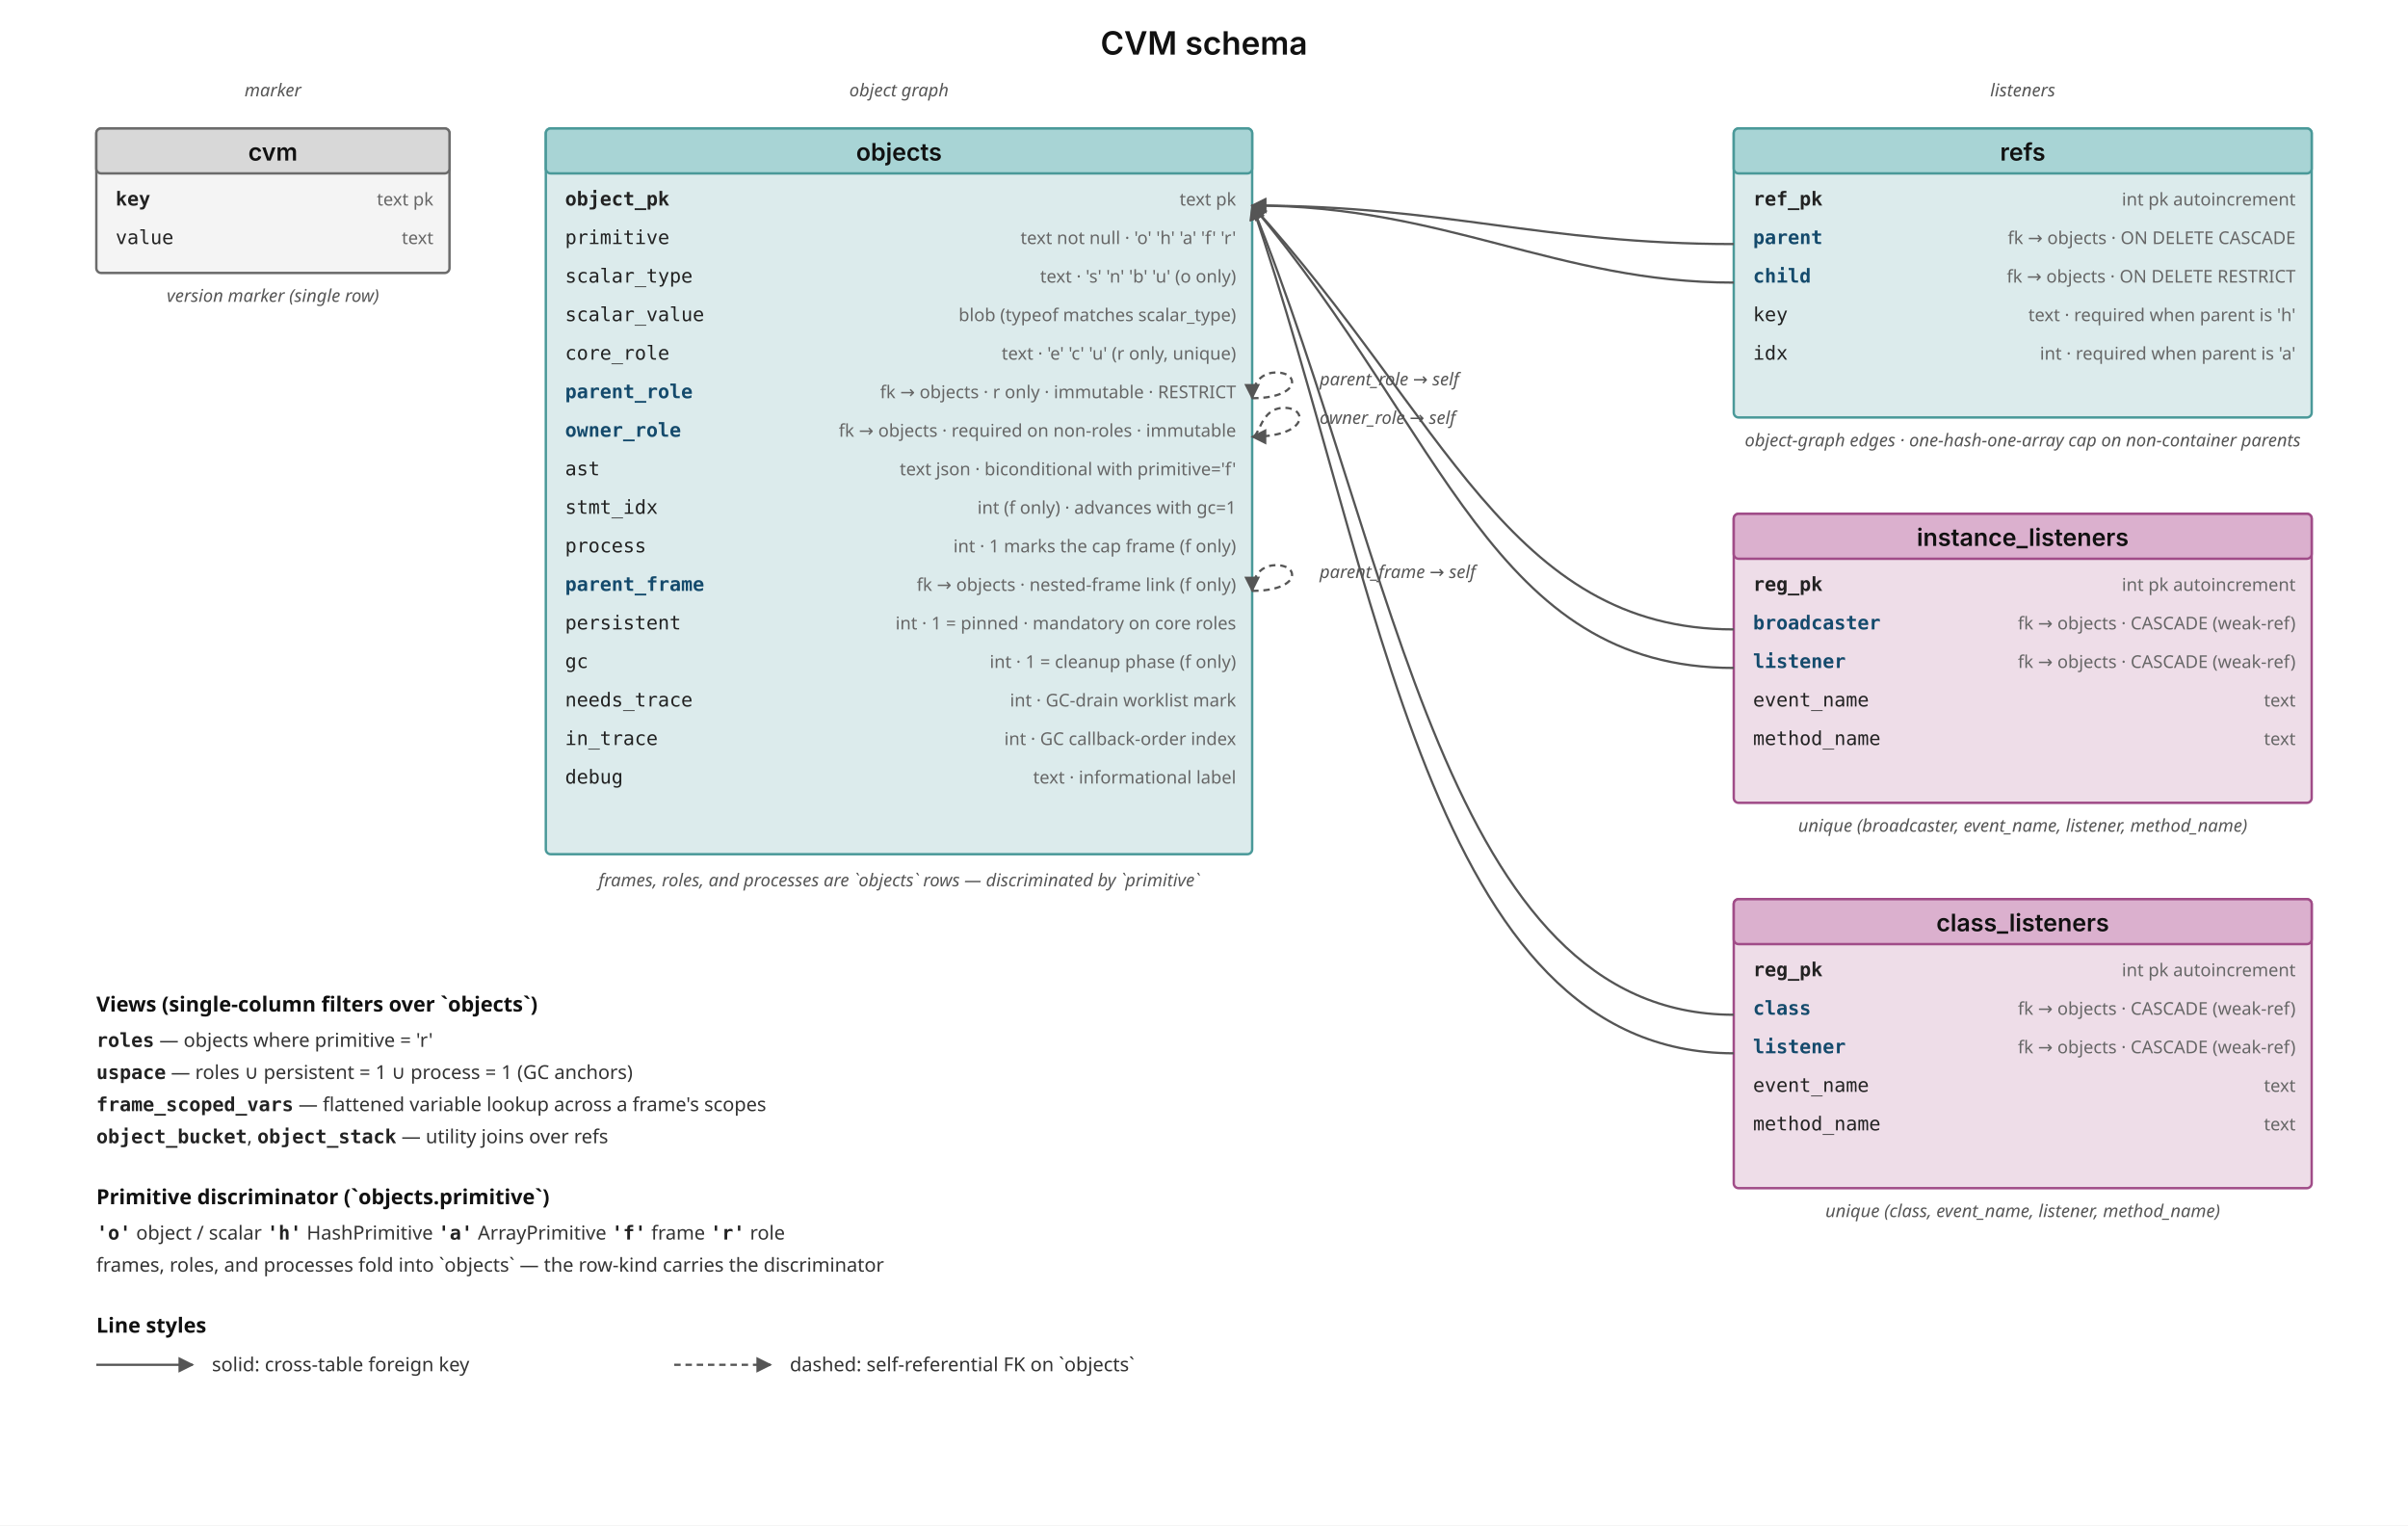
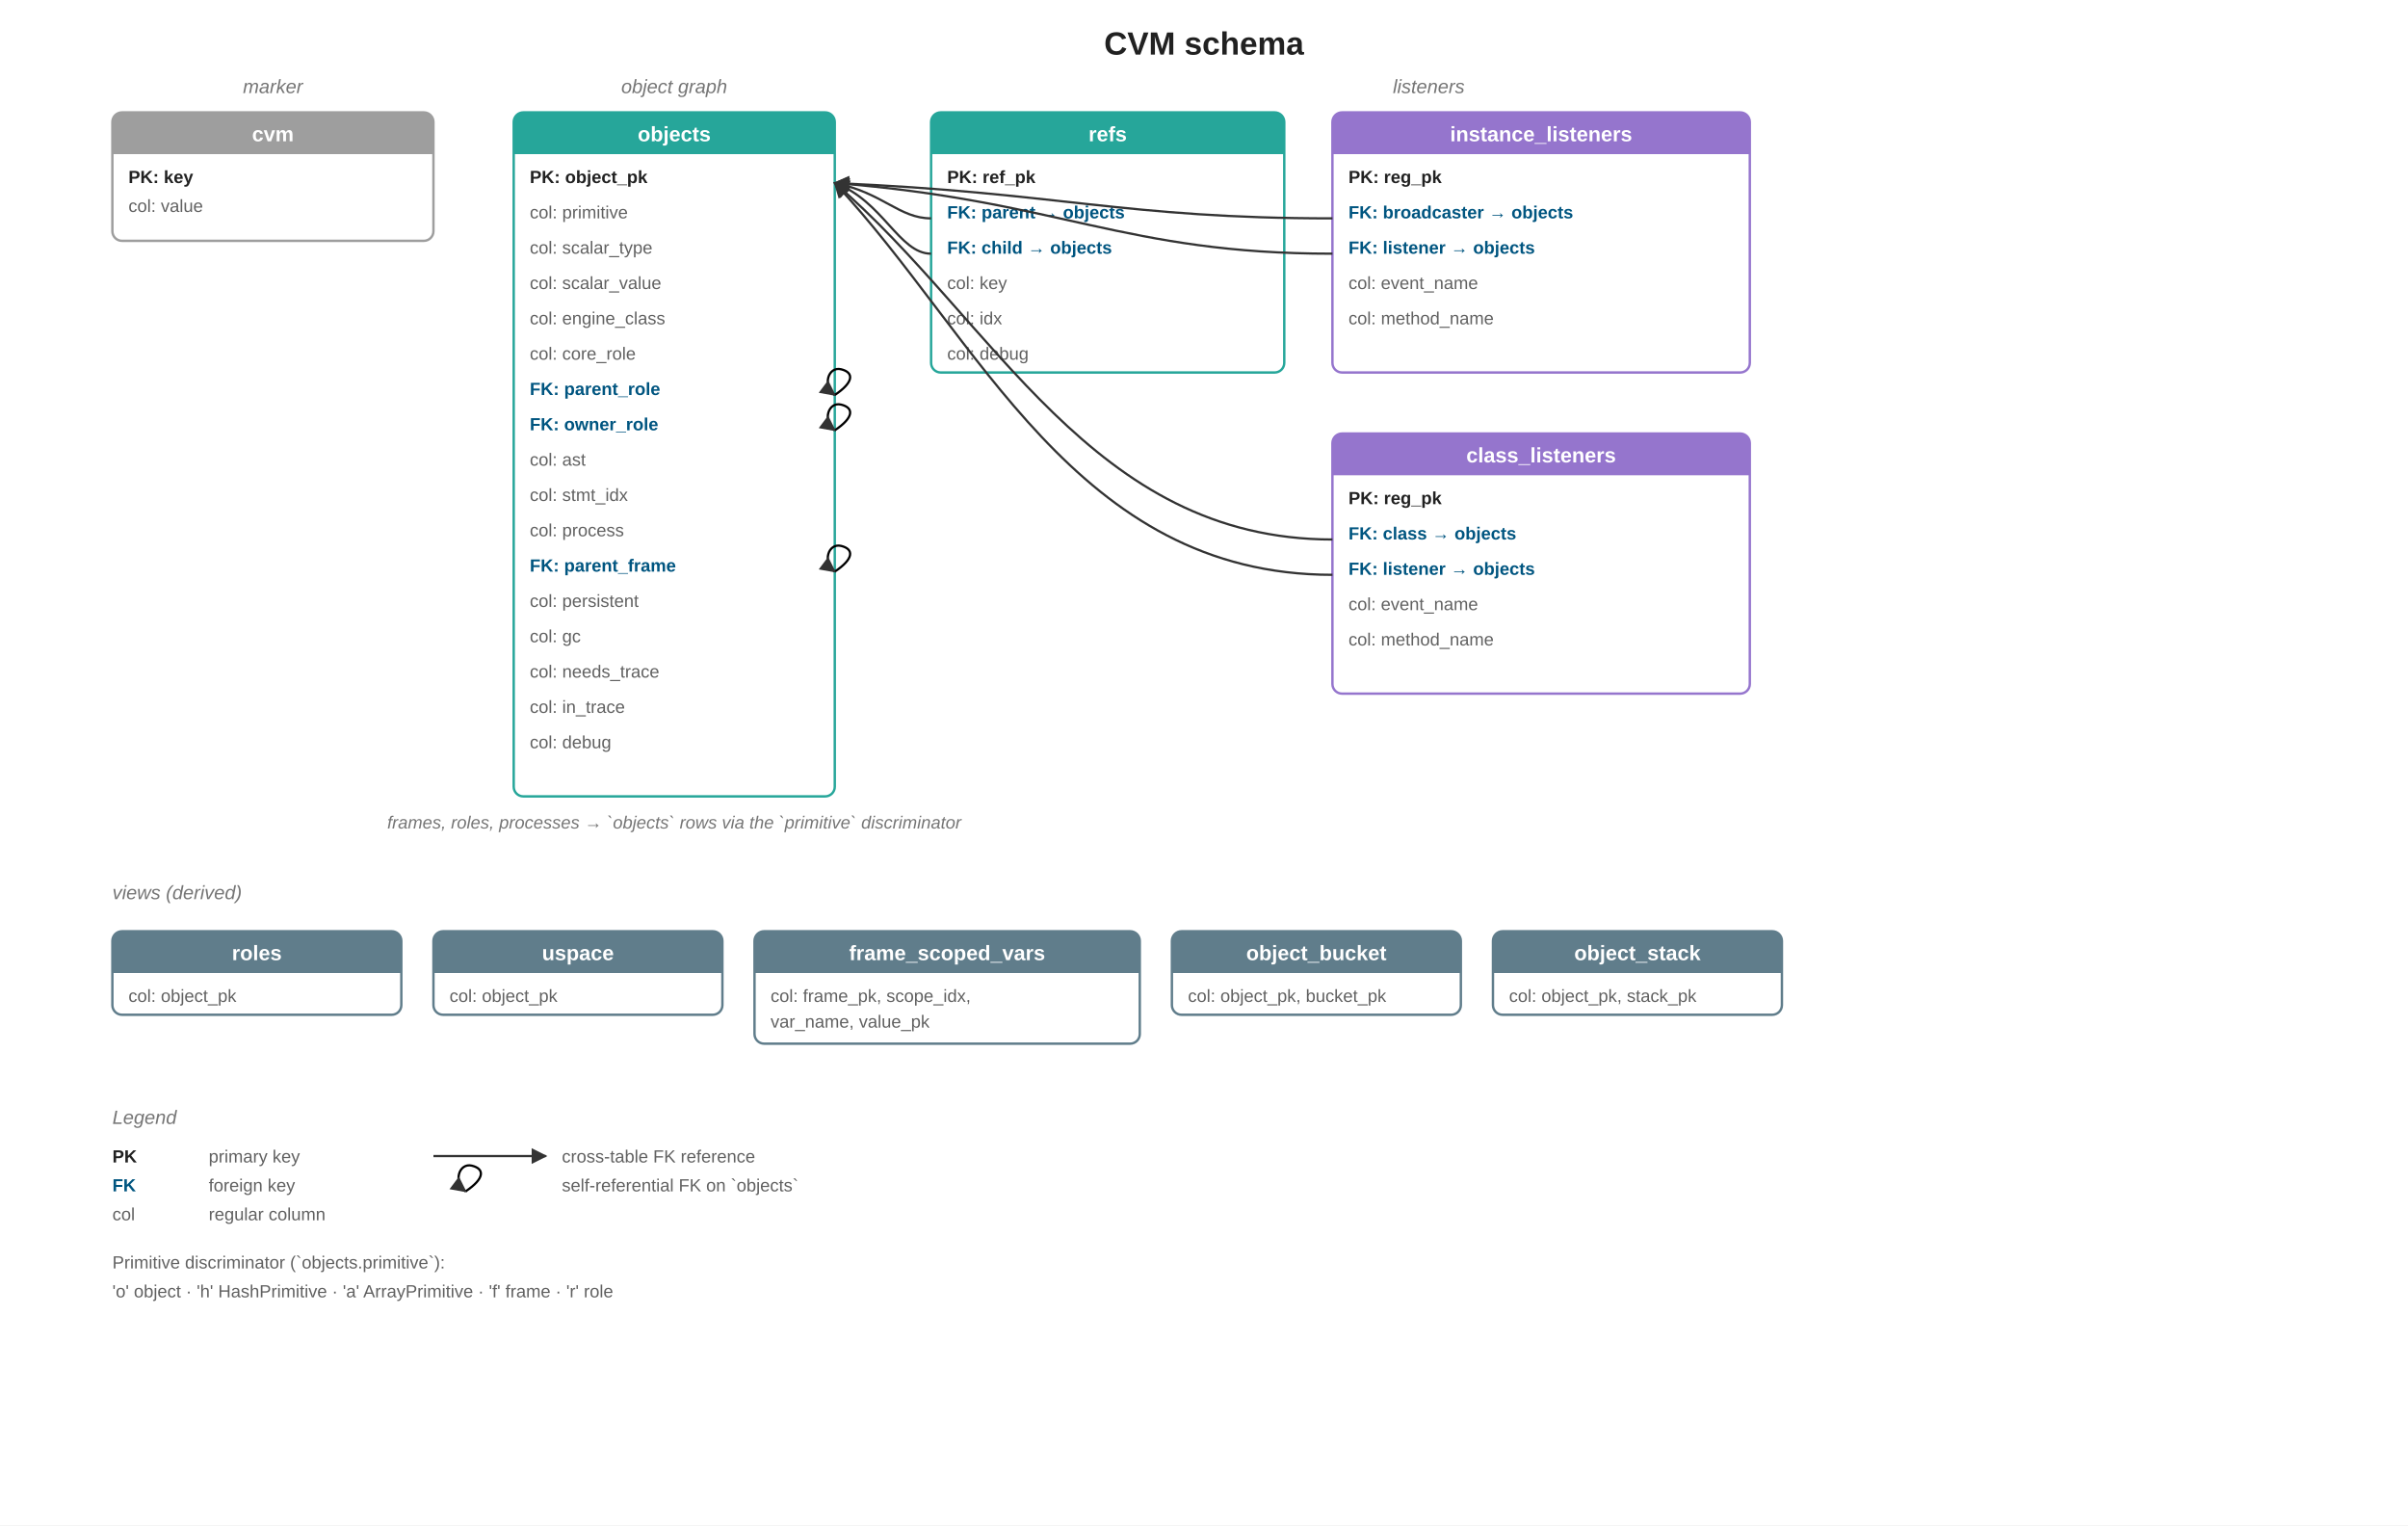
- <svg xmlns="http://www.w3.org/2000/svg" viewBox="0 0 1500 950" width="1500" role="img" aria-label="CVM schema. Five tables: `cvm` marker (gray), `objects` and `refs` in the object-graph cluster (teal), `instance_listeners` and `class_listeners` in the listeners cluster (purple). Frames, processes, and roles are not separate tables — they are `objects` rows discriminated by the `primitive` column ('f' = frame, 'r' = role, 'o'/'h'/'a' for scalars and containers; `process = 1` marks a cap frame). Foreign keys are drawn as curved arrows; self-referential FKs (parent_role, owner_role, parent_frame) as dashed self-loops on the right edge of the `objects` box.">
+ <svg xmlns="http://www.w3.org/2000/svg" viewBox="0 0 1500 950" width="1500" role="img" aria-label="CVM schema entity-relationship diagram. Five tables in three color-coded clusters: `cvm` marker (gray), `objects` and `refs` object graph (teal), `instance_listeners` and `class_listeners` (purple). Plus five derived views (blue-gray). Frames, roles, and processes are not separate tables — they are `objects` rows discriminated by the `primitive` column ('f' = frame, 'r' = role, 'o' / 'h' / 'a' for scalars and containers; `process = 1` marks a cap frame). Foreign keys drawn as curved gray arrows; self-referential FKs (parent_role, owner_role, parent_frame) as small circular self-loops on the source column.">
  <defs>
    <marker id="arrow" viewBox="0 0 10 10" refX="9" refY="5" markerWidth="7" markerHeight="7" orient="auto-start-reverse">
-       <path d="M 0 0 L 10 5 L 0 10 z" fill="#555" />
+       <path d="M 0 0 L 10 5 L 0 10 z" fill="#333" />
    </marker>
    <style>
- 			.title      { font: 600 20px system-ui, -apple-system, sans-serif; fill: #111 }
- 			.tbl-name   { font: 600 15px system-ui, -apple-system, sans-serif; fill: #111 }
- 			.col        { font: 12px ui-monospace, "SF Mono", monospace; fill: #222 }
- 			.col-pk     { font: 600 12px ui-monospace, "SF Mono", monospace; fill: #222 }
- 			.col-fk     { font: 600 12px ui-monospace, "SF Mono", monospace; fill: #144a6c }
- 			.col-note   { font: 11px system-ui, sans-serif; fill: #666 }
- 			.note       { font: italic 11px system-ui, sans-serif; fill: #555 }
- 			.legend     { font: 12px system-ui, sans-serif; fill: #333 }
- 			.legend-h   { font: 600 13px system-ui, sans-serif; fill: #111 }
- 			.fk-line    { stroke: #555; stroke-width: 1.4; fill: none }
- 			.fk-self    { stroke: #555; stroke-width: 1.4; fill: none; stroke-dasharray: 4 3 }
+ 			.table-name { font: 700 13px 'Helvetica Neue', Arial, sans-serif; fill: #ffffff }
+ 			.pk         { font: 700 11px 'Helvetica Neue', Arial, sans-serif; fill: #212121 }
+ 			.col        { font:     11px 'Helvetica Neue', Arial, sans-serif; fill: #616161 }
+ 			.fk         { font: 600 11px 'Helvetica Neue', Arial, sans-serif; fill: #005580 }
+ 			.note       { font: italic 11px 'Helvetica Neue', Arial, sans-serif; fill: #757575 }
+ 			.fk-arrow   { stroke: #333; stroke-width: 1.4; fill: none }
+ 			.self-fk    { stroke: #000; stroke-width: 1.4; fill: none }
+ 			.cluster-label { font: italic 12px 'Helvetica Neue', Arial, sans-serif; fill: #757575 }
+ 			.title      { font: 700 20px 'Helvetica Neue', Arial, sans-serif; fill: #212121 }
		</style>
  </defs>
-   <rect width="100%" height="100%" fill="#fff" />
+   <rect width="100%" height="100%" fill="#ffffff" />
  <text x="750" y="34" text-anchor="middle" class="title">CVM schema</text>
-   <g id="tbl-cvm">
-     <rect x="60" y="80" width="220" height="90" fill="#f4f4f4" stroke="#6b6b6b" stroke-width="1.5" rx="3" />
-     <rect x="60" y="80" width="220" height="28" fill="#d8d8d8" stroke="#6b6b6b" stroke-width="1.5" rx="3" />
-     <text x="170" y="100" text-anchor="middle" class="tbl-name">cvm</text>
-     <text x="72" y="128" class="col-pk">key</text>
-     <text x="270" y="128" text-anchor="end" class="col-note">text pk</text>
-     <text x="72" y="152" class="col">value</text>
-     <text x="270" y="152" text-anchor="end" class="col-note">text</text>
+   <text x="170" y="58" text-anchor="middle" class="cluster-label" fill="#616161">marker</text>
+   <text x="420" y="58" text-anchor="middle" class="cluster-label" fill="#26a69a">object graph</text>
+   <text x="890" y="58" text-anchor="middle" class="cluster-label" fill="#9575cd">listeners</text>
+   <g transform="translate(70, 70)">
+     <rect x="0" y="0" width="200" height="80" rx="6" ry="6" fill="#ffffff" stroke="#9e9e9e" stroke-width="1.5" />
+     <path d="M 0,6 Q 0,0 6,0 h 188 q 6,0 6,6 V 26 H 0 Z" fill="#9e9e9e" />
+     <text x="100" y="18" text-anchor="middle" class="table-name">cvm</text>
+     <text x="10" y="44" class="pk">PK: key</text>
+     <text x="10" y="62" class="col">col: value</text>
  </g>
-   <text x="170" y="188" text-anchor="middle" class="note">version marker (single row)</text>
-   <g id="tbl-objects">
-     <rect x="340" y="80" width="440" height="452" fill="#dcebec" stroke="#4a9999" stroke-width="1.5" rx="3" />
-     <rect x="340" y="80" width="440" height="28" fill="#a8d4d5" stroke="#4a9999" stroke-width="1.5" rx="3" />
-     <text x="560" y="100" text-anchor="middle" class="tbl-name">objects</text>
-     <text x="352" y="128" class="col-pk">object_pk</text>
-     <text x="770" y="128" text-anchor="end" class="col-note">text pk</text>
-     <text x="352" y="152" class="col">primitive</text>
-     <text x="770" y="152" text-anchor="end" class="col-note">text not null · 'o' 'h' 'a' 'f' 'r'</text>
-     <text x="352" y="176" class="col">scalar_type</text>
-     <text x="770" y="176" text-anchor="end" class="col-note">text · 's' 'n' 'b' 'u' (o only)</text>
-     <text x="352" y="200" class="col">scalar_value</text>
-     <text x="770" y="200" text-anchor="end" class="col-note">blob (typeof matches scalar_type)</text>
-     <text x="352" y="224" class="col">core_role</text>
-     <text x="770" y="224" text-anchor="end" class="col-note">text · 'e' 'c' 'u' (r only, unique)</text>
-     <text x="352" y="248" class="col-fk">parent_role</text>
-     <text x="770" y="248" text-anchor="end" class="col-note">fk → objects · r only · immutable · RESTRICT</text>
-     <text x="352" y="272" class="col-fk">owner_role</text>
-     <text x="770" y="272" text-anchor="end" class="col-note">fk → objects · required on non-roles · immutable</text>
-     <text x="352" y="296" class="col">ast</text>
-     <text x="770" y="296" text-anchor="end" class="col-note">text json · biconditional with primitive='f'</text>
-     <text x="352" y="320" class="col">stmt_idx</text>
-     <text x="770" y="320" text-anchor="end" class="col-note">int (f only) · advances with gc=1</text>
-     <text x="352" y="344" class="col">process</text>
-     <text x="770" y="344" text-anchor="end" class="col-note">int · 1 marks the cap frame (f only)</text>
-     <text x="352" y="368" class="col-fk">parent_frame</text>
-     <text x="770" y="368" text-anchor="end" class="col-note">fk → objects · nested-frame link (f only)</text>
-     <text x="352" y="392" class="col">persistent</text>
-     <text x="770" y="392" text-anchor="end" class="col-note">int · 1 = pinned · mandatory on core roles</text>
-     <text x="352" y="416" class="col">gc</text>
-     <text x="770" y="416" text-anchor="end" class="col-note">int · 1 = cleanup phase (f only)</text>
-     <text x="352" y="440" class="col">needs_trace</text>
-     <text x="770" y="440" text-anchor="end" class="col-note">int · GC-drain worklist mark</text>
-     <text x="352" y="464" class="col">in_trace</text>
-     <text x="770" y="464" text-anchor="end" class="col-note">int · GC callback-order index</text>
-     <text x="352" y="488" class="col">debug</text>
-     <text x="770" y="488" text-anchor="end" class="col-note">text · informational label</text>
+   <g transform="translate(320, 70)">
+     <rect x="0" y="0" width="200" height="426" rx="6" ry="6" fill="#ffffff" stroke="#26a69a" stroke-width="1.5" />
+     <path d="M 0,6 Q 0,0 6,0 h 188 q 6,0 6,6 V 26 H 0 Z" fill="#26a69a" />
+     <text x="100" y="18" text-anchor="middle" class="table-name">objects</text>
+     <text x="10" y="44" class="pk">PK: object_pk</text>
+     <text x="10" y="66" class="col">col: primitive</text>
+     <text x="10" y="88" class="col">col: scalar_type</text>
+     <text x="10" y="110" class="col">col: scalar_value</text>
+     <text x="10" y="132" class="col">col: engine_class</text>
+     <text x="10" y="154" class="col">col: core_role</text>
+     <text x="10" y="176" class="fk">FK: parent_role</text>
+     <text x="10" y="198" class="fk">FK: owner_role</text>
+     <text x="10" y="220" class="col">col: ast</text>
+     <text x="10" y="242" class="col">col: stmt_idx</text>
+     <text x="10" y="264" class="col">col: process</text>
+     <text x="10" y="286" class="fk">FK: parent_frame</text>
+     <text x="10" y="308" class="col">col: persistent</text>
+     <text x="10" y="330" class="col">col: gc</text>
+     <text x="10" y="352" class="col">col: needs_trace</text>
+     <text x="10" y="374" class="col">col: in_trace</text>
+     <text x="10" y="396" class="col">col: debug</text>
+     <path class="self-fk" d="M 200,176 c 12,-8 12,-14 4,-16 c -8,-2 -12,10 -4,16" marker-end="url(#arrow)" />
+     <path class="self-fk" d="M 200,198 c 12,-8 12,-14 4,-16 c -8,-2 -12,10 -4,16" marker-end="url(#arrow)" />
+     <path class="self-fk" d="M 200,286 c 12,-8 12,-14 4,-16 c -8,-2 -12,10 -4,16" marker-end="url(#arrow)" />
  </g>
-   <text x="560" y="552" text-anchor="middle" class="note">frames, roles, and processes are `objects` rows — discriminated by `primitive`</text>
-   <path class="fk-self" d="M 780 248 C 810 248 810 232 795 232 C 780 232 780 248 780 248" marker-end="url(#arrow)" />
-   <path class="fk-self" d="M 780 272 C 815 272 815 254 800 254 C 785 254 785 272 780 272" marker-end="url(#arrow)" />
-   <path class="fk-self" d="M 780 368 C 810 368 810 352 795 352 C 780 352 780 368 780 368" marker-end="url(#arrow)" />
-   <text x="822" y="240" class="note">parent_role → self</text>
-   <text x="822" y="264" class="note">owner_role → self</text>
-   <text x="822" y="360" class="note">parent_frame → self</text>
-   <g id="tbl-refs">
-     <rect x="1080" y="80" width="360" height="180" fill="#dcebec" stroke="#4a9999" stroke-width="1.5" rx="3" />
-     <rect x="1080" y="80" width="360" height="28" fill="#a8d4d5" stroke="#4a9999" stroke-width="1.5" rx="3" />
-     <text x="1260" y="100" text-anchor="middle" class="tbl-name">refs</text>
-     <text x="1092" y="128" class="col-pk">ref_pk</text>
-     <text x="1430" y="128" text-anchor="end" class="col-note">int pk autoincrement</text>
-     <text x="1092" y="152" class="col-fk">parent</text>
-     <text x="1430" y="152" text-anchor="end" class="col-note">fk → objects · ON DELETE CASCADE</text>
-     <text x="1092" y="176" class="col-fk">child</text>
-     <text x="1430" y="176" text-anchor="end" class="col-note">fk → objects · ON DELETE RESTRICT</text>
-     <text x="1092" y="200" class="col">key</text>
-     <text x="1430" y="200" text-anchor="end" class="col-note">text · required when parent is 'h'</text>
-     <text x="1092" y="224" class="col">idx</text>
-     <text x="1430" y="224" text-anchor="end" class="col-note">int · required when parent is 'a'</text>
+   <text x="420" y="516" text-anchor="middle" class="note">frames, roles, processes → `objects` rows via the `primitive` discriminator</text>
+   <g transform="translate(580, 70)">
+     <rect x="0" y="0" width="220" height="162" rx="6" ry="6" fill="#ffffff" stroke="#26a69a" stroke-width="1.5" />
+     <path d="M 0,6 Q 0,0 6,0 h 208 q 6,0 6,6 V 26 H 0 Z" fill="#26a69a" />
+     <text x="110" y="18" text-anchor="middle" class="table-name">refs</text>
+     <text x="10" y="44" class="pk">PK: ref_pk</text>
+     <text x="10" y="66" class="fk">FK: parent  →  objects</text>
+     <text x="10" y="88" class="fk">FK: child   →  objects</text>
+     <text x="10" y="110" class="col">col: key</text>
+     <text x="10" y="132" class="col">col: idx</text>
+     <text x="10" y="154" class="col">col: debug</text>
  </g>
-   <text x="1260" y="278" text-anchor="middle" class="note">object-graph edges · one-hash-one-array cap on non-container parents</text>
-   <g id="tbl-instance-listeners">
-     <rect x="1080" y="320" width="360" height="180" fill="#eedde8" stroke="#a04c88" stroke-width="1.5" rx="3" />
-     <rect x="1080" y="320" width="360" height="28" fill="#dbb0ce" stroke="#a04c88" stroke-width="1.5" rx="3" />
-     <text x="1260" y="340" text-anchor="middle" class="tbl-name">instance_listeners</text>
-     <text x="1092" y="368" class="col-pk">reg_pk</text>
-     <text x="1430" y="368" text-anchor="end" class="col-note">int pk autoincrement</text>
-     <text x="1092" y="392" class="col-fk">broadcaster</text>
-     <text x="1430" y="392" text-anchor="end" class="col-note">fk → objects · CASCADE (weak-ref)</text>
-     <text x="1092" y="416" class="col-fk">listener</text>
-     <text x="1430" y="416" text-anchor="end" class="col-note">fk → objects · CASCADE (weak-ref)</text>
-     <text x="1092" y="440" class="col">event_name</text>
-     <text x="1430" y="440" text-anchor="end" class="col-note">text</text>
-     <text x="1092" y="464" class="col">method_name</text>
-     <text x="1430" y="464" text-anchor="end" class="col-note">text</text>
+   <g transform="translate(830, 70)">
+     <rect x="0" y="0" width="260" height="162" rx="6" ry="6" fill="#ffffff" stroke="#9575cd" stroke-width="1.5" />
+     <path d="M 0,6 Q 0,0 6,0 h 248 q 6,0 6,6 V 26 H 0 Z" fill="#9575cd" />
+     <text x="130" y="18" text-anchor="middle" class="table-name">instance_listeners</text>
+     <text x="10" y="44" class="pk">PK: reg_pk</text>
+     <text x="10" y="66" class="fk">FK: broadcaster  →  objects</text>
+     <text x="10" y="88" class="fk">FK: listener     →  objects</text>
+     <text x="10" y="110" class="col">col: event_name</text>
+     <text x="10" y="132" class="col">col: method_name</text>
  </g>
-   <text x="1260" y="518" text-anchor="middle" class="note">unique (broadcaster, event_name, listener, method_name)</text>
-   <g id="tbl-class-listeners">
-     <rect x="1080" y="560" width="360" height="180" fill="#eedde8" stroke="#a04c88" stroke-width="1.5" rx="3" />
-     <rect x="1080" y="560" width="360" height="28" fill="#dbb0ce" stroke="#a04c88" stroke-width="1.5" rx="3" />
-     <text x="1260" y="580" text-anchor="middle" class="tbl-name">class_listeners</text>
-     <text x="1092" y="608" class="col-pk">reg_pk</text>
-     <text x="1430" y="608" text-anchor="end" class="col-note">int pk autoincrement</text>
-     <text x="1092" y="632" class="col-fk">class</text>
-     <text x="1430" y="632" text-anchor="end" class="col-note">fk → objects · CASCADE (weak-ref)</text>
-     <text x="1092" y="656" class="col-fk">listener</text>
-     <text x="1430" y="656" text-anchor="end" class="col-note">fk → objects · CASCADE (weak-ref)</text>
-     <text x="1092" y="680" class="col">event_name</text>
-     <text x="1430" y="680" text-anchor="end" class="col-note">text</text>
-     <text x="1092" y="704" class="col">method_name</text>
-     <text x="1430" y="704" text-anchor="end" class="col-note">text</text>
+   <g transform="translate(830, 270)">
+     <rect x="0" y="0" width="260" height="162" rx="6" ry="6" fill="#ffffff" stroke="#9575cd" stroke-width="1.5" />
+     <path d="M 0,6 Q 0,0 6,0 h 248 q 6,0 6,6 V 26 H 0 Z" fill="#9575cd" />
+     <text x="130" y="18" text-anchor="middle" class="table-name">class_listeners</text>
+     <text x="10" y="44" class="pk">PK: reg_pk</text>
+     <text x="10" y="66" class="fk">FK: class     →  objects</text>
+     <text x="10" y="88" class="fk">FK: listener  →  objects</text>
+     <text x="10" y="110" class="col">col: event_name</text>
+     <text x="10" y="132" class="col">col: method_name</text>
  </g>
-   <text x="1260" y="758" text-anchor="middle" class="note">unique (class, event_name, listener, method_name)</text>
-   <path class="fk-line" d="M 1080 152 C 960 152 900 128 780 128" marker-end="url(#arrow)" />
-   <path class="fk-line" d="M 1080 176 C 970 176 900 128 780 128" marker-end="url(#arrow)" />
-   <path class="fk-line" d="M 1080 392 C 940 392 900 260 780 128" marker-end="url(#arrow)" />
-   <path class="fk-line" d="M 1080 416 C 930 416 900 270 780 128" marker-end="url(#arrow)" />
-   <path class="fk-line" d="M 1080 632 C 900 632 870 350 780 128" marker-end="url(#arrow)" />
-   <path class="fk-line" d="M 1080 656 C 890 656 860 360 780 128" marker-end="url(#arrow)" />
-   <g id="legend" transform="translate(60, 630)">
-     <text x="0" y="0" class="legend-h">Views (single-column filters over `objects`)</text>
-     <text x="0" y="22" class="legend">
-       <tspan class="col-pk">roles</tspan> — objects where primitive = 'r'</text>
-     <text x="0" y="42" class="legend">
-       <tspan class="col-pk">uspace</tspan> — roles ∪ persistent = 1 ∪ process = 1 (GC anchors)</text>
-     <text x="0" y="62" class="legend">
-       <tspan class="col-pk">frame_scoped_vars</tspan> — flattened variable lookup across a frame's scopes</text>
-     <text x="0" y="82" class="legend">
-       <tspan class="col-pk">object_bucket</tspan>, <tspan class="col-pk">object_stack</tspan> — utility joins over refs</text>
-     <text x="0" y="120" class="legend-h">Primitive discriminator (`objects.primitive`)</text>
-     <text x="0" y="142" class="legend">
-       <tspan class="col-pk">'o'</tspan> object / scalar   <tspan class="col-pk">'h'</tspan> HashPrimitive   <tspan class="col-pk">'a'</tspan> ArrayPrimitive   <tspan class="col-pk">'f'</tspan> frame   <tspan class="col-pk">'r'</tspan> role</text>
-     <text x="0" y="162" class="legend">frames, roles, and processes fold into `objects` — the row-kind carries the discriminator</text>
-     <text x="0" y="200" class="legend-h">Line styles</text>
-     <line x1="0" y1="220" x2="60" y2="220" class="fk-line" marker-end="url(#arrow)" />
-     <text x="72" y="224" class="legend">solid: cross-table foreign key</text>
-     <line x1="360" y1="220" x2="420" y2="220" class="fk-self" marker-end="url(#arrow)" />
-     <text x="432" y="224" class="legend">dashed: self-referential FK on `objects`</text>
+   <path class="fk-arrow" d="M 580,136 C 560,136 550,120 520,114" marker-end="url(#arrow)" />
+   <path class="fk-arrow" d="M 580,158 C 560,158 550,125 520,114" marker-end="url(#arrow)" />
+   <path class="fk-arrow" d="M 830,136 C 700,136 660,120 520,114" marker-end="url(#arrow)" />
+   <path class="fk-arrow" d="M 830,158 C 700,158 660,125 520,114" marker-end="url(#arrow)" />
+   <path class="fk-arrow" d="M 830,336 C 680,336 620,200 520,114" marker-end="url(#arrow)" />
+   <path class="fk-arrow" d="M 830,358 C 670,358 610,210 520,114" marker-end="url(#arrow)" />
+   <text x="70" y="560" class="cluster-label" fill="#607d8b">views (derived)</text>
+   <g transform="translate(70, 580)">
+     <rect x="0" y="0" width="180" height="52" rx="6" ry="6" fill="#ffffff" stroke="#607d8b" stroke-width="1.5" />
+     <path d="M 0,6 Q 0,0 6,0 h 168 q 6,0 6,6 V 26 H 0 Z" fill="#607d8b" />
+     <text x="90" y="18" text-anchor="middle" class="table-name">roles</text>
+     <text x="10" y="44" class="col">col: object_pk</text>
  </g>
-   <text x="170" y="60" text-anchor="middle" class="note" fill="#6b6b6b">marker</text>
-   <text x="560" y="60" text-anchor="middle" class="note" fill="#4a9999">object graph</text>
-   <text x="1260" y="60" text-anchor="middle" class="note" fill="#a04c88">listeners</text>
+   <g transform="translate(270, 580)">
+     <rect x="0" y="0" width="180" height="52" rx="6" ry="6" fill="#ffffff" stroke="#607d8b" stroke-width="1.5" />
+     <path d="M 0,6 Q 0,0 6,0 h 168 q 6,0 6,6 V 26 H 0 Z" fill="#607d8b" />
+     <text x="90" y="18" text-anchor="middle" class="table-name">uspace</text>
+     <text x="10" y="44" class="col">col: object_pk</text>
+   </g>
+   <g transform="translate(470, 580)">
+     <rect x="0" y="0" width="240" height="70" rx="6" ry="6" fill="#ffffff" stroke="#607d8b" stroke-width="1.5" />
+     <path d="M 0,6 Q 0,0 6,0 h 228 q 6,0 6,6 V 26 H 0 Z" fill="#607d8b" />
+     <text x="120" y="18" text-anchor="middle" class="table-name">frame_scoped_vars</text>
+     <text x="10" y="44" class="col">col: frame_pk, scope_idx,</text>
+     <text x="10" y="60" class="col">     var_name, value_pk</text>
+   </g>
+   <g transform="translate(730, 580)">
+     <rect x="0" y="0" width="180" height="52" rx="6" ry="6" fill="#ffffff" stroke="#607d8b" stroke-width="1.5" />
+     <path d="M 0,6 Q 0,0 6,0 h 168 q 6,0 6,6 V 26 H 0 Z" fill="#607d8b" />
+     <text x="90" y="18" text-anchor="middle" class="table-name">object_bucket</text>
+     <text x="10" y="44" class="col">col: object_pk, bucket_pk</text>
+   </g>
+   <g transform="translate(930, 580)">
+     <rect x="0" y="0" width="180" height="52" rx="6" ry="6" fill="#ffffff" stroke="#607d8b" stroke-width="1.5" />
+     <path d="M 0,6 Q 0,0 6,0 h 168 q 6,0 6,6 V 26 H 0 Z" fill="#607d8b" />
+     <text x="90" y="18" text-anchor="middle" class="table-name">object_stack</text>
+     <text x="10" y="44" class="col">col: object_pk, stack_pk</text>
+   </g>
+   <g transform="translate(70, 700)">
+     <text x="0" y="0" class="cluster-label" fill="#212121">Legend</text>
+     <text x="0" y="24" class="pk">PK</text>
+     <text x="60" y="24" class="col">primary key</text>
+     <text x="0" y="42" class="fk">FK</text>
+     <text x="60" y="42" class="col">foreign key</text>
+     <text x="0" y="60" class="col">col</text>
+     <text x="60" y="60" class="col">regular column</text>
+     <line x1="200" y1="20" x2="270" y2="20" class="fk-arrow" marker-end="url(#arrow)" />
+     <text x="280" y="24" class="col">cross-table FK reference</text>
+     <path class="self-fk" d="M 220,42 c 12,-8 12,-14 4,-16 c -8,-2 -12,10 -4,16" marker-end="url(#arrow)" />
+     <text x="280" y="42" class="col">self-referential FK on `objects`</text>
+     <text x="0" y="90" class="col">Primitive discriminator (`objects.primitive`):</text>
+     <text x="0" y="108" class="col">'o' object · 'h' HashPrimitive · 'a' ArrayPrimitive · 'f' frame · 'r' role</text>
+   </g>
</svg>
